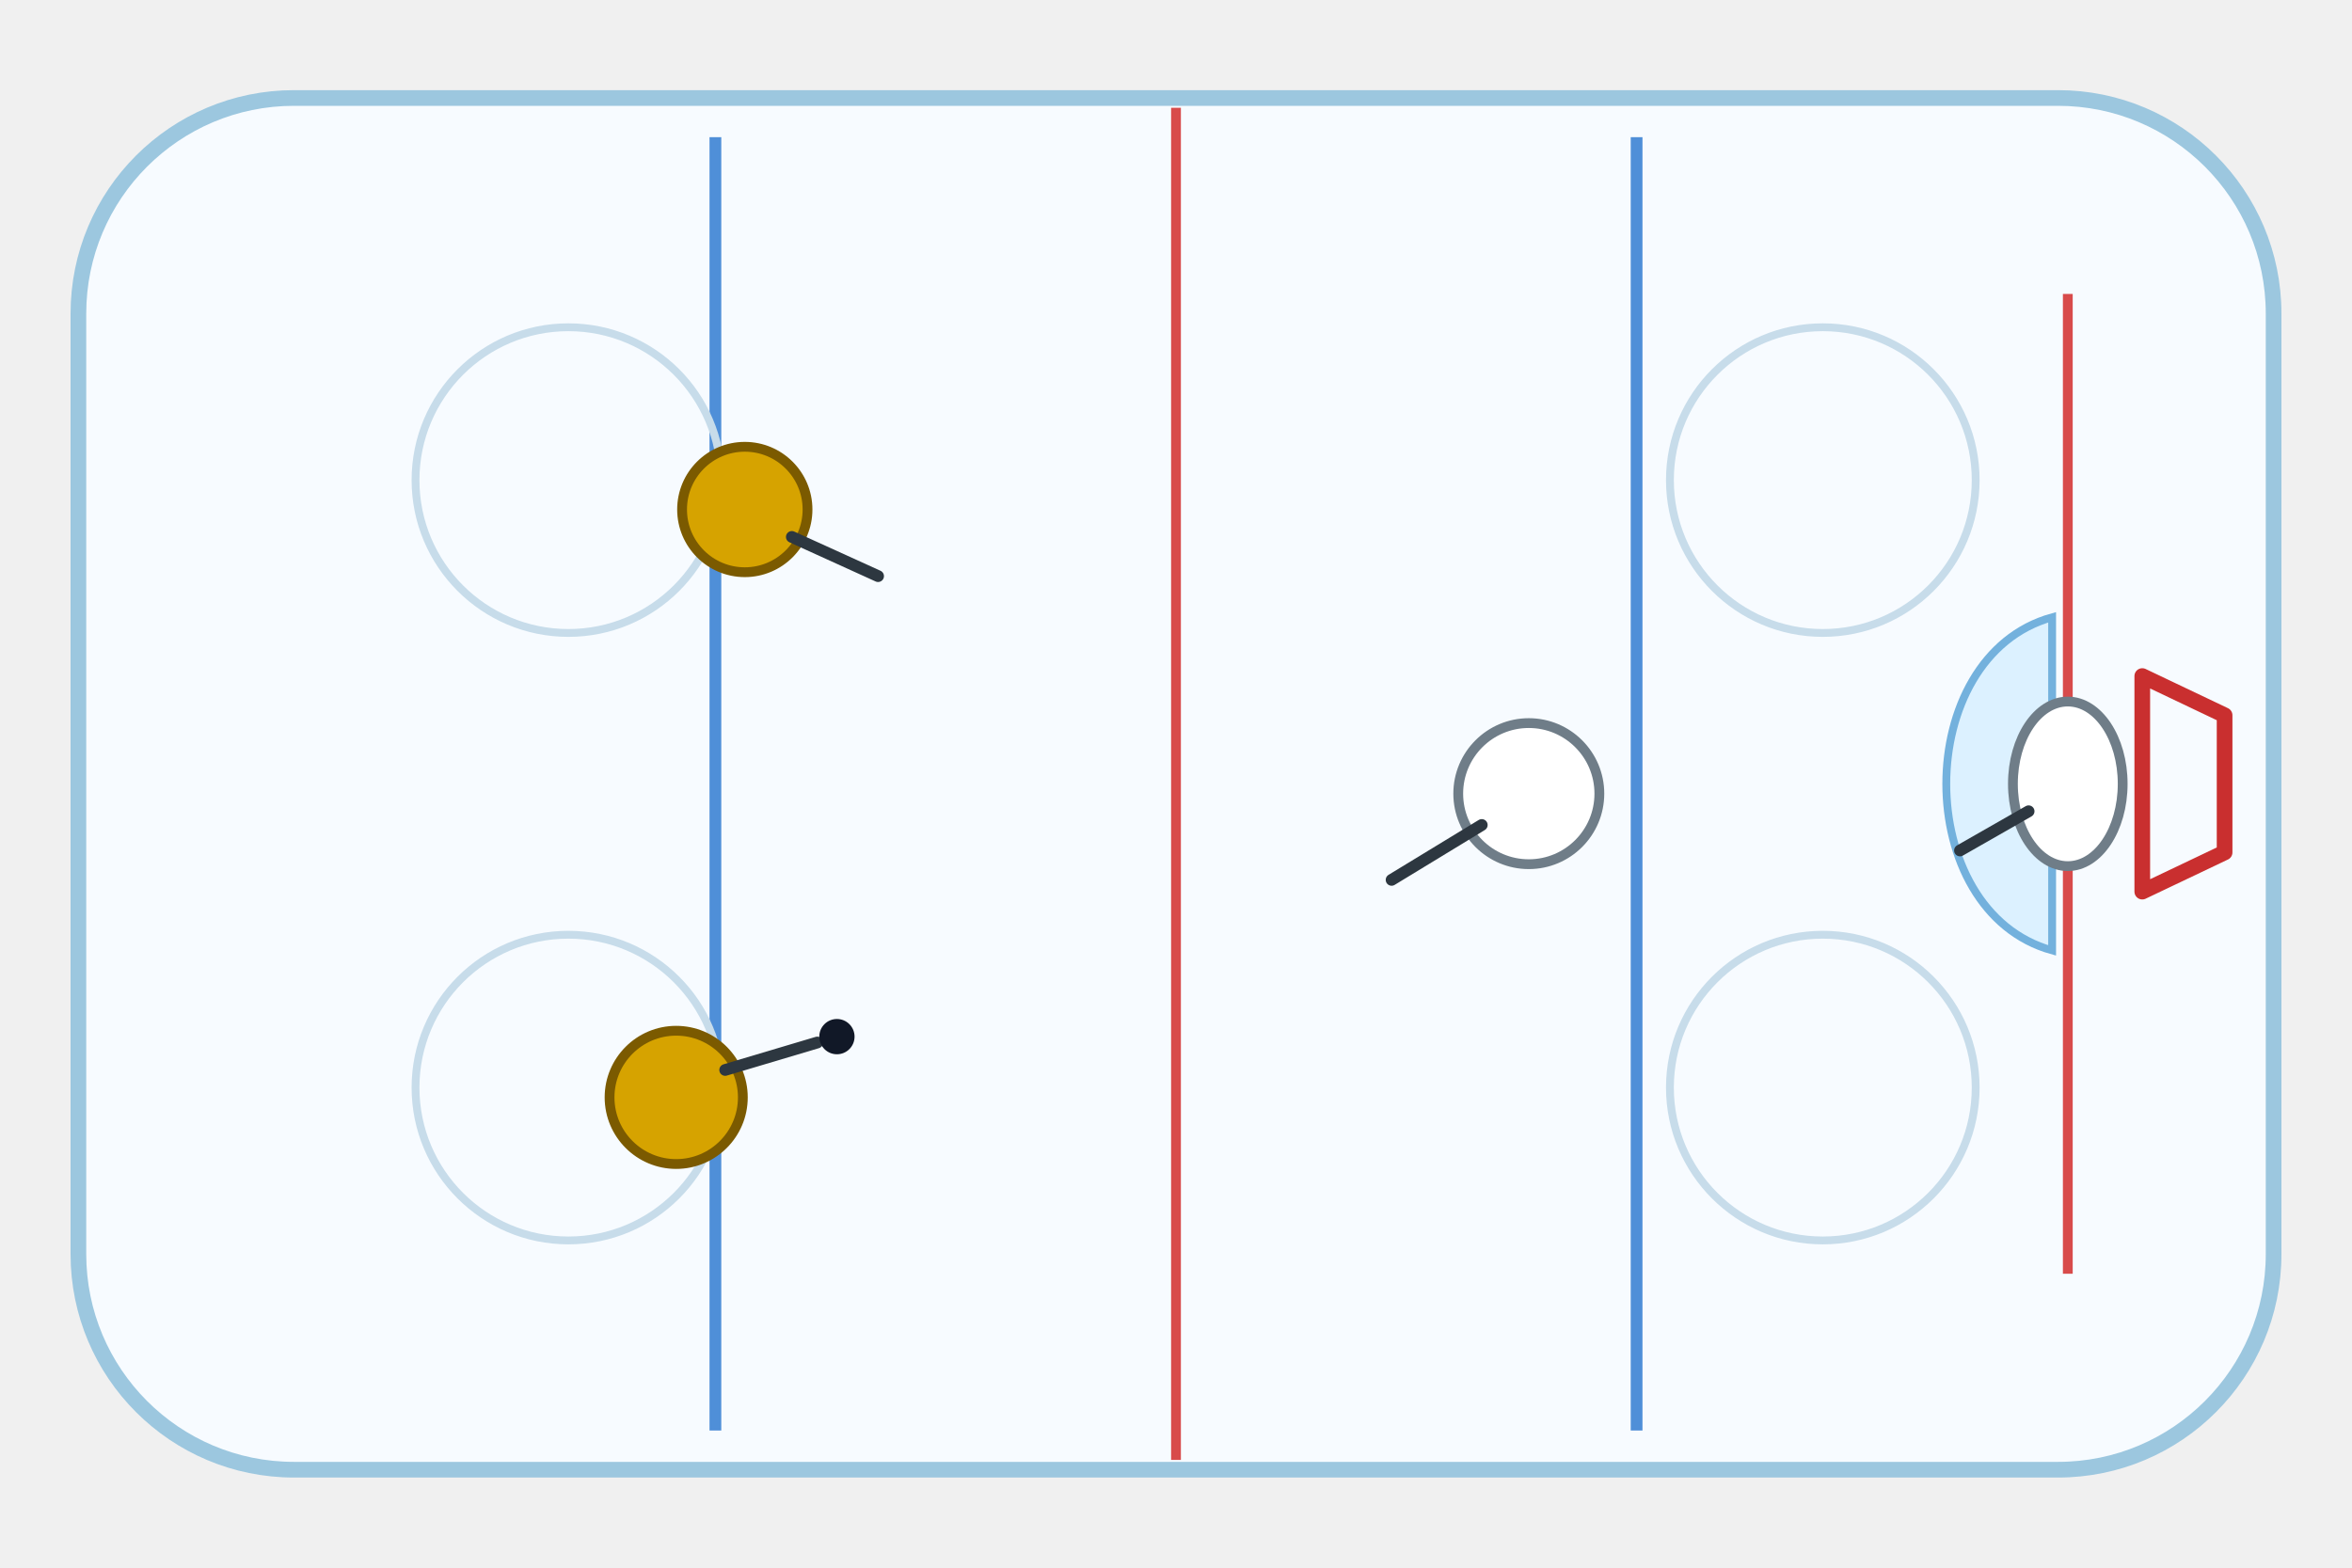
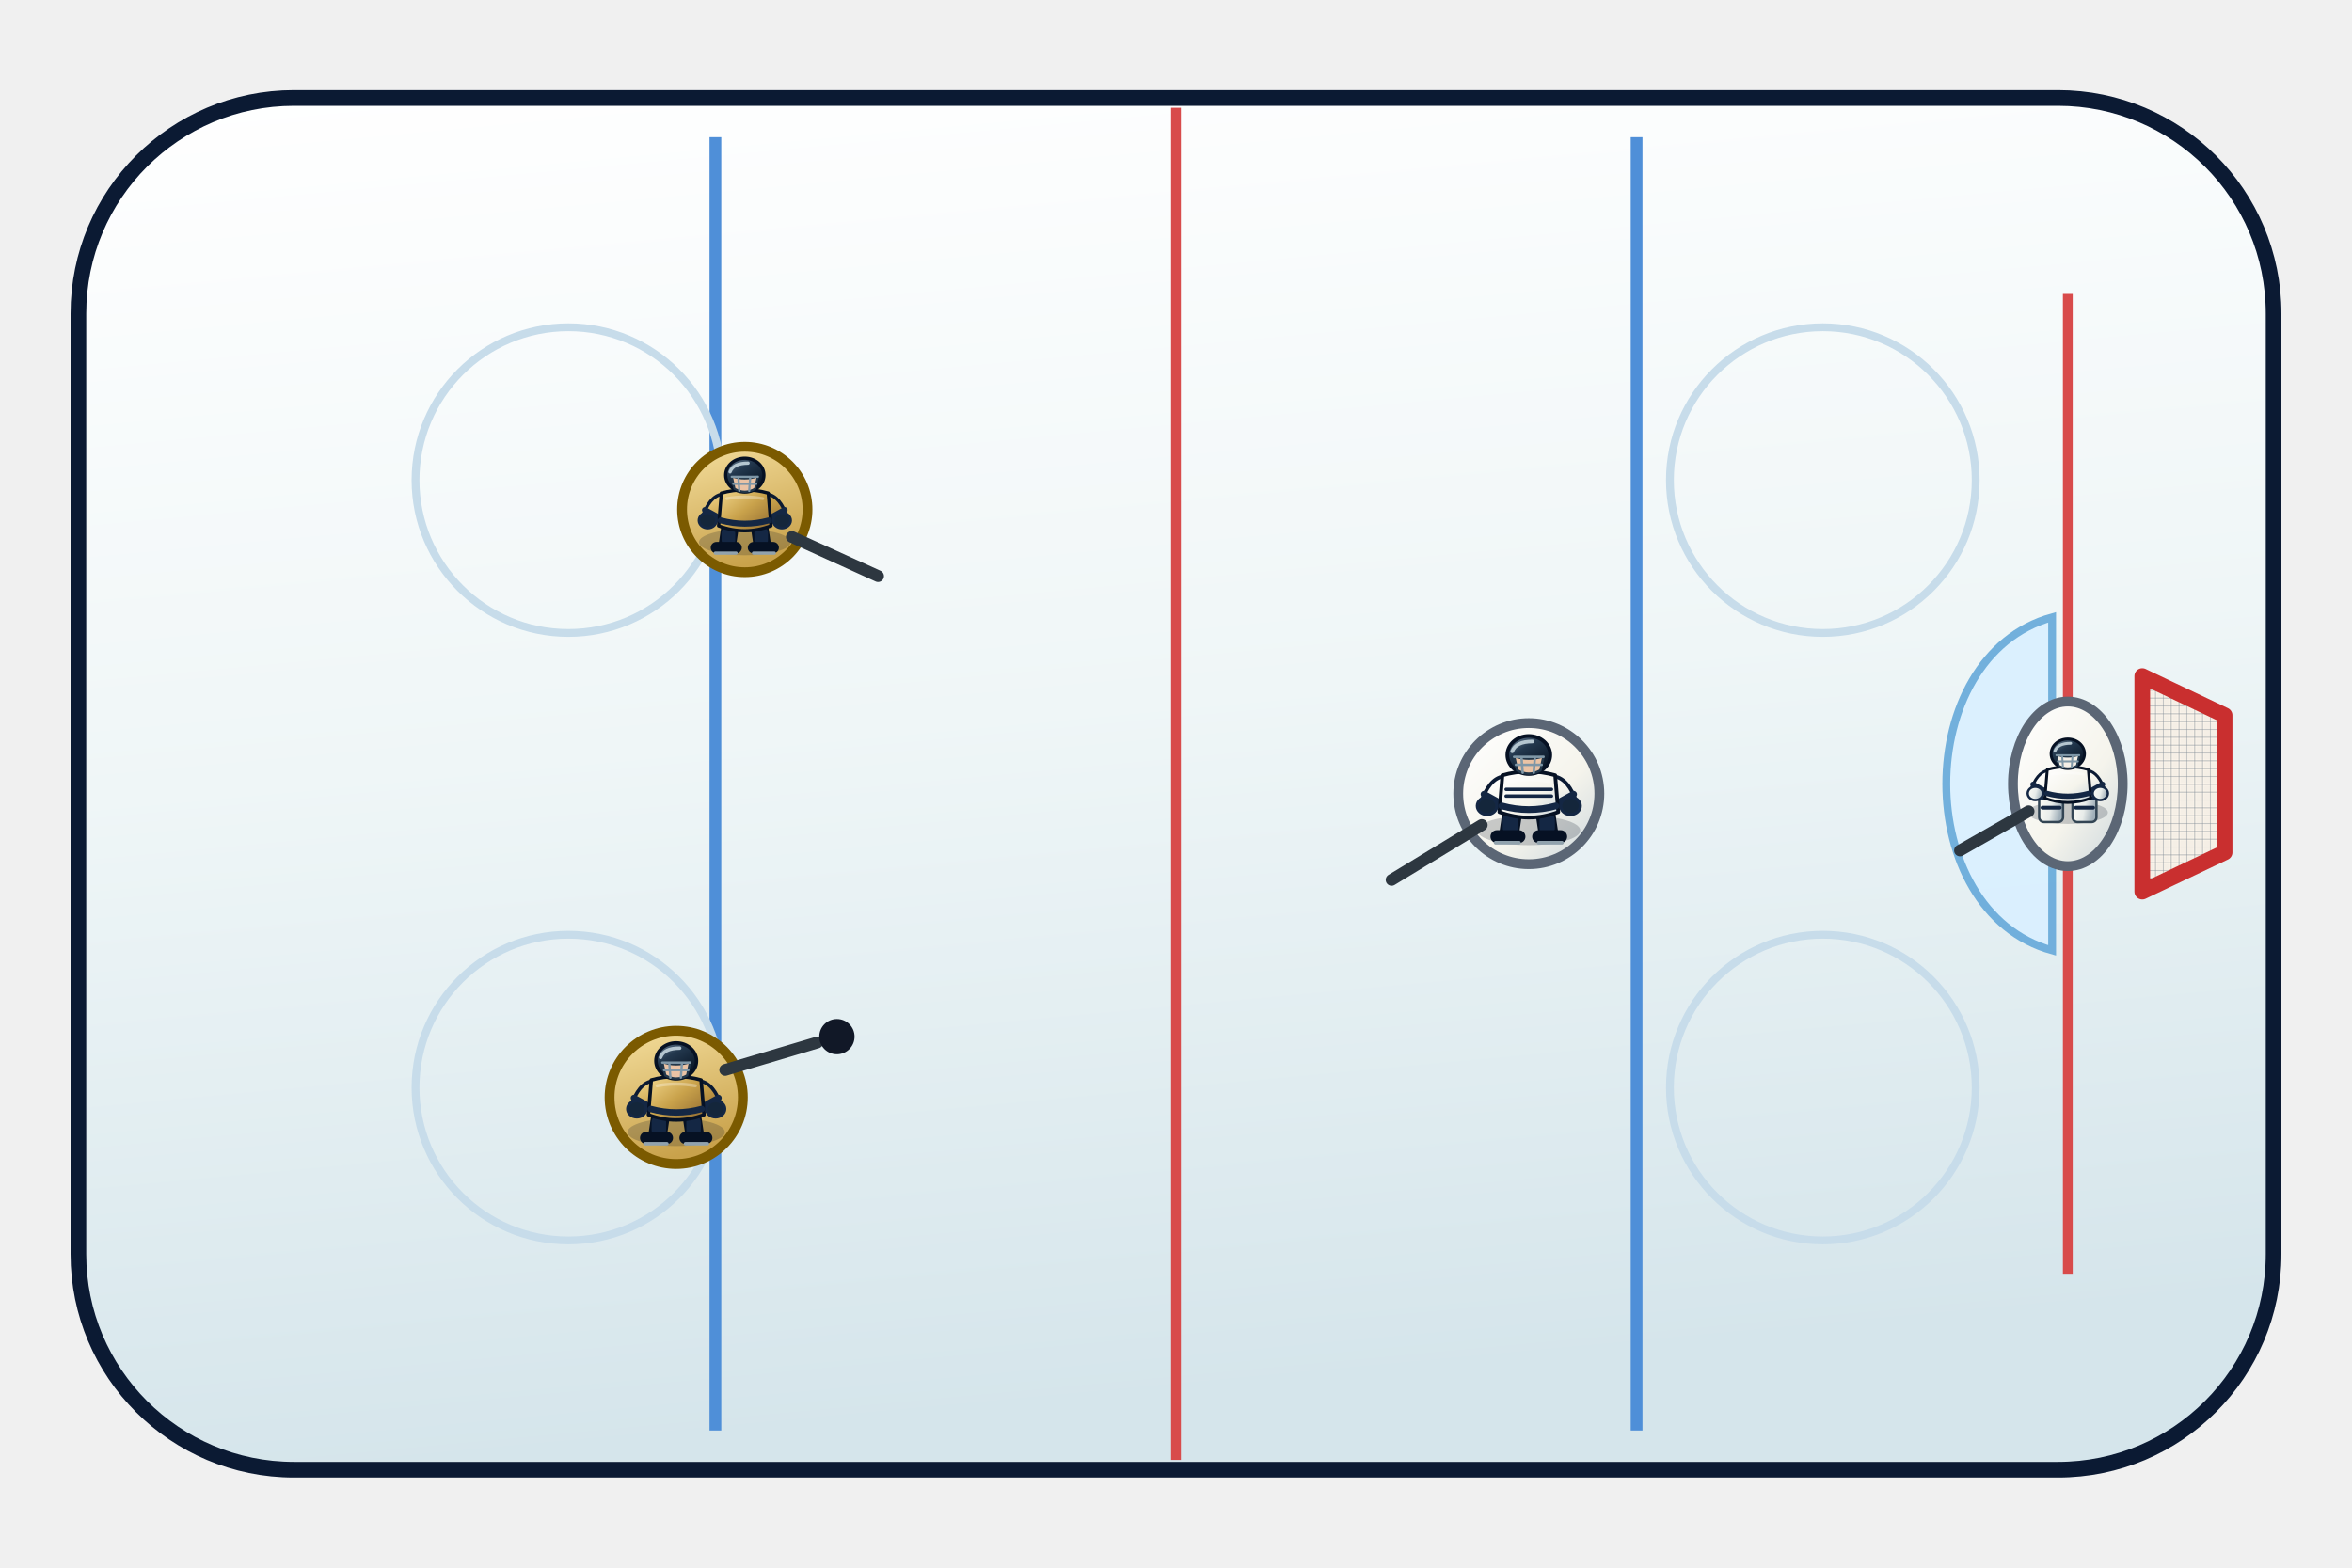
<svg xmlns="http://www.w3.org/2000/svg" width="1200" height="800" viewBox="0 0 1200 800" role="img" aria-labelledby="title desc">
  <defs>
+     <linearGradient id="icePaint" x1="0" y1="0" x2="0.15" y2="1">
+       <stop stop-color="#FFFFFF" />
+       <stop offset=".5" stop-color="#EFF6F7" />
+       <stop offset="1" stop-color="#D5E5EB" />
+     </linearGradient>
+     <radialGradient id="iceLight" cx=".48" cy=".2" r=".75">
+       <stop stop-color="#FFFFFF" stop-opacity=".65" />
+       <stop offset="1" stop-color="#FFFFFF" stop-opacity="0" />
+     </radialGradient>
+     <linearGradient id="goldJersey" x1="0" y1="0" x2="1" y2="1">
+       <stop stop-color="#F3D88D" />
+       <stop offset=".5" stop-color="#C9A24B" />
+       <stop offset="1" stop-color="#916A2F" />
+     </linearGradient>
+     <linearGradient id="navyJersey" x1="0" y1="0" x2="1" y2="1">
+       <stop stop-color="#607D9D" />
+       <stop offset=".48" stop-color="#294363" />
+       <stop offset="1" stop-color="#0B1A33" />
+     </linearGradient>
+     <linearGradient id="helmetPaint" x1="0" y1="0" x2=".7" y2="1">
+       <stop stop-color="#71869A" />
+       <stop offset=".4" stop-color="#23384E" />
+       <stop offset="1" stop-color="#071322" />
+     </linearGradient>
+     <linearGradient id="padPaint" x1="0" y1="0" x2="1" y2=".25">
+       <stop stop-color="#FFFDF7" />
+       <stop offset=".6" stop-color="#E8ECEA" />
+       <stop offset="1" stop-color="#A0AFB9" />
+     </linearGradient>
+     <pattern id="netMesh" width="4" height="4" patternUnits="userSpaceOnUse">
+       <rect width="4" height="4" fill="#F5EFE6" />
+       <path d="M0 0h4v4" fill="none" stroke="#7B8792" stroke-width=".4" />
+     </pattern>
+     <linearGradient id="whiteJersey" x1="0" y1="0" x2="1" y2="1">
+       <stop stop-color="#FFFFFF" />
+       <stop offset=".6" stop-color="#F5F4EC" />
+       <stop offset="1" stop-color="#CBD6DC" />
+     </linearGradient>
+     <linearGradient id="goldShell" x1="0" y1="0" x2=".3" y2="1">
+       <stop stop-color="#F4DE9D" />
+       <stop offset="1" stop-color="#C9A24B" />
+     </linearGradient>
+     <g id="art-gold">
+       <g transform="translate(0 0) rotate(0) scale(1)" stroke-linecap="round" stroke-linejoin="round">
+         <ellipse cx="0" cy="6" rx="8.4" ry="2.4" fill="#061123" opacity=".2" />
+         <path d="M-2.6 2.5l-.6 4m5.8-4 .6 4" stroke="#061123" stroke-width="3.2" />
+         <path d="M-3 4.3v1.3m6-1.3v1.3" stroke="#142744" stroke-width="2.5" />
+         <path d="M-5.2 7h3.6m3.2 0h3.6" stroke="#061123" stroke-width="2.1" />
+         <path d="M-5.4 8h3.8m3.2 0h3.8" stroke="#91A2AD" stroke-width=".6" />
+         <path d="M-4.2-2.8Q-6.5-2.4-7.8 1.5L-6 3-3-.3M4.2-2.8Q6.5-2.4 7.8 1.5L6 3 3-.3" fill="url(#goldJersey)" stroke="#0B1A33" stroke-width=".6" />
+         <path d="M-7.3 .1-5.3 1.2m12.6-1.1-2 1.1" stroke="#142744" stroke-width="1.1" />
+         <path d="M-4.3-3Q0-4.2 4.3-3L4.8 3Q0 4.8-4.8 3Z" fill="url(#goldJersey)" stroke="#061123" stroke-width=".6" />
+         <path d="M-4.4 2Q0 3.2 4.4 2" fill="none" stroke="#142744" stroke-width="1.1" />
+         <path d="M-3.3-2Q0-2.6 3.3-2" fill="none" stroke="#FFFFFF" opacity=".3" stroke-width=".55" />
+         <ellipse cx="-6.8" cy="2" rx="1.6" ry="1.4" fill="#14263B" stroke="#142744" stroke-width=".5" />
+         <ellipse cx="6.8" cy="2" rx="1.6" ry="1.4" fill="#14263B" stroke="#142744" stroke-width=".5" />
+         <g transform="translate(0 -1.2)">
+           <ellipse cx="0" cy="-5.1" rx="3.5" ry="3.1" fill="url(#helmetPaint)" stroke="#061123" stroke-width=".6" />
+           <path d="M-2.7-5.7Q-2.1-7.3 .6-7.3" fill="none" stroke="#B5C6D0" stroke-width=".6" />
+           <path d="M-2.4-4.9Q0-4.1 2.4-4.9L1.9-2.6Q0-1.5-1.9-2.6Z" fill="#EAC3A5" stroke="#22374A" stroke-width=".4" />
+           <path d="M-2.4-4.8h4.8m-4.5 1.3h4.2m-3.3-1.3.2 2.6m2-2.6-.2 2.6" fill="none" stroke="#7F97A7" stroke-width=".4" />
+         </g>
+       </g>
+     </g>
+     <g id="art-white">
+       <g transform="translate(0 0) rotate(0) scale(1)" stroke-linecap="round" stroke-linejoin="round">
+         <ellipse cx="0" cy="6" rx="8.4" ry="2.4" fill="#061123" opacity=".2" />
+         <path d="M-2.6 2.5l-.6 4m5.8-4 .6 4" stroke="#061123" stroke-width="3.2" />
+         <path d="M-3 4.3v1.3m6-1.3v1.3" stroke="#142744" stroke-width="2.5" />
+         <path d="M-5.2 7h3.6m3.2 0h3.6" stroke="#061123" stroke-width="2.1" />
+         <path d="M-5.4 8h3.8m3.2 0h3.8" stroke="#91A2AD" stroke-width=".6" />
+         <path d="M-4.2-2.8Q-6.5-2.4-7.8 1.5L-6 3-3-.3M4.2-2.8Q6.5-2.4 7.8 1.5L6 3 3-.3" fill="url(#whiteJersey)" stroke="#0B1A33" stroke-width=".6" />
+         <path d="M-7.3 .1-5.3 1.2m12.6-1.1-2 1.1" stroke="#142744" stroke-width="1.1" />
+         <path d="M-4.3-3Q0-4.2 4.3-3L4.8 3Q0 4.8-4.8 3Z" fill="url(#whiteJersey)" stroke="#061123" stroke-width=".6" />
+         <path d="M-4.4 2Q0 3.2 4.4 2" fill="none" stroke="#142744" stroke-width="1.1" />
+         <path d="M-3.3-2Q0-2.6 3.3-2" fill="none" stroke="#FFFFFF" opacity=".3" stroke-width=".55" />
+         <ellipse cx="-6.8" cy="2" rx="1.6" ry="1.4" fill="#14263B" stroke="#142744" stroke-width=".5" />
+         <ellipse cx="6.8" cy="2" rx="1.6" ry="1.4" fill="#14263B" stroke="#142744" stroke-width=".5" />
+         <path d="M-3.7-.7h7.4m-7.4 1.1h7.4" fill="none" stroke="#142744" stroke-width=".55" />
+         <g transform="translate(0 -1.2)">
+           <ellipse cx="0" cy="-5.1" rx="3.5" ry="3.1" fill="url(#helmetPaint)" stroke="#061123" stroke-width=".6" />
+           <path d="M-2.7-5.7Q-2.1-7.3 .6-7.3" fill="none" stroke="#B5C6D0" stroke-width=".6" />
+           <path d="M-2.4-4.9Q0-4.1 2.4-4.9L1.9-2.6Q0-1.5-1.9-2.6Z" fill="#EAC3A5" stroke="#22374A" stroke-width=".4" />
+           <path d="M-2.4-4.8h4.8m-4.5 1.3h4.2m-3.3-1.3.2 2.6m2-2.6-.2 2.6" fill="none" stroke="#7F97A7" stroke-width=".4" />
+         </g>
+       </g>
+     </g>
+     <g id="art-goalie">
+       <g transform="translate(0 0) rotate(0) scale(1)" stroke-linecap="round" stroke-linejoin="round">
+         <ellipse cx="0" cy="6" rx="8.4" ry="2.4" fill="#061123" opacity=".2" />
+         <rect x="-6" y="1.5" width="5" height="6.5" rx="1" fill="url(#padPaint)" stroke="#334554" stroke-width=".5" />
+         <rect x="1" y="1.5" width="5" height="6.5" rx="1" fill="url(#padPaint)" stroke="#334554" stroke-width=".5" />
+         <path d="M-5.3 3h3.6m3.4 0h3.6m-10.6 2h3.6m3.4 0h3.6" stroke="#142744" stroke-width=".8" />
+         <path d="M-4.2-2.8Q-6.5-2.4-7.8 1.5L-6 3-3-.3M4.2-2.8Q6.5-2.4 7.8 1.5L6 3 3-.3" fill="url(#whiteJersey)" stroke="#0B1A33" stroke-width=".6" />
+         <path d="M-7.3 .1-5.3 1.2m12.6-1.1-2 1.1" stroke="#142744" stroke-width="1.1" />
+         <path d="M-4.3-3Q0-4.2 4.3-3L4.8 3Q0 4.8-4.8 3Z" fill="url(#whiteJersey)" stroke="#061123" stroke-width=".6" />
+         <path d="M-4.4 2Q0 3.2 4.4 2" fill="none" stroke="#142744" stroke-width="1.1" />
+         <path d="M-3.3-2Q0-2.6 3.3-2" fill="none" stroke="#FFFFFF" opacity=".3" stroke-width=".55" />
+         <ellipse cx="-6.8" cy="2" rx="1.6" ry="1.4" fill="url(#padPaint)" stroke="#142744" stroke-width=".5" />
+         <ellipse cx="6.8" cy="2" rx="1.6" ry="1.4" fill="url(#padPaint)" stroke="#142744" stroke-width=".5" />
+         <g transform="translate(0 -1.2)">
+           <ellipse cx="0" cy="-5.1" rx="3.5" ry="3.1" fill="url(#helmetPaint)" stroke="#061123" stroke-width=".6" />
+           <path d="M-2.7-5.7Q-2.1-7.3 .6-7.3" fill="none" stroke="#B5C6D0" stroke-width=".6" />
+           <path d="M-2.4-4.9Q0-4.1 2.4-4.9L1.9-2.6Q0-1.5-1.9-2.6Z" fill="#F5EFE6" stroke="#22374A" stroke-width=".4" />
+           <path d="M-2.4-4.8h4.8m-4.5 1.3h4.2m-3.3-1.3.2 2.6m2-2.6-.2 2.6" fill="none" stroke="#7F97A7" stroke-width=".4" />
+         </g>
+       </g>
+     </g>
    <style>
-       .ice{fill:#f7fbff;stroke:#9cc7df;stroke-width:8}
+       .ice{fill:url(#icePaint);stroke:#0B1A33;stroke-width:8}
      .line-red{stroke:#d84b4b;stroke-width:5}
      .line-blue{stroke:#4f8fd8;stroke-width:6}
      .circle{fill:none;stroke:#c7dcea;stroke-width:4}
-       .gold{fill:#d6a300;stroke:#7b5a00;stroke-width:5}
-       .white{fill:#ffffff;stroke:#6f7d88;stroke-width:5}
+       .gold{fill:url(#goldShell);stroke:#7b5a00;stroke-width:5}
+       .white{fill:url(#whiteJersey);stroke:#5B6675;stroke-width:5}
      .stick{stroke:#2d3740;stroke-width:6;stroke-linecap:round}
      .puck{fill:#111827}
      .net{fill:none;stroke:#c92f2f;stroke-width:8;stroke-linecap:round;stroke-linejoin:round}
      .crease{fill:#d9f0ff;stroke:#65a9d9;stroke-width:4;opacity:.9}
    </style>
  </defs>
  <rect class="ice" x="40" y="50" width="1120" height="700" rx="110" />
  <line class="line-red" x1="600" y1="55" x2="600" y2="745" />
  <line class="line-blue" x1="365" y1="70" x2="365" y2="730" />
  <line class="line-blue" x1="835" y1="70" x2="835" y2="730" />
  <line class="line-red" x1="1055" y1="150" x2="1055" y2="650" />
  <circle class="circle" cx="290" cy="245" r="78" />
  <circle class="circle" cx="290" cy="555" r="78" />
  <circle class="circle" cx="930" cy="245" r="78" />
  <circle class="circle" cx="930" cy="555" r="78" />
  <path class="crease" d="M1047 315 C975 335 975 465 1047 485 Z" />
+   <path d="M1093 345 1135 365 1135 435 1093 455Z" fill="url(#netMesh)" />
  <path class="net" d="M1093 345 L1093 455 M1093 345 L1135 365 M1093 455 L1135 435 M1135 365 L1135 435" />
  <g transform="translate(1055 400)">
    <ellipse class="white" cx="0" cy="0" rx="28" ry="42" />
+     <use href="#art-goalie" transform="scale(2.434783)" />
    <line class="stick" x1="-20" y1="14" x2="-55" y2="34" />
  </g>
  <g transform="translate(345 560)">
    <circle class="gold" cx="0" cy="0" r="34" />
+     <use href="#art-gold" transform="scale(2.956522)" />
    <line class="stick" x1="25" y1="-14" x2="72" y2="-28" />
    <circle class="puck" cx="82" cy="-31" r="9" />
  </g>
  <g transform="translate(380 260)">
    <circle class="gold" cx="0" cy="0" r="32" />
+     <use href="#art-gold" transform="scale(2.782609)" />
    <line class="stick" x1="24" y1="14" x2="68" y2="34" />
  </g>
  <g transform="translate(780 405)">
    <circle class="white" cx="0" cy="0" r="36" />
+     <use href="#art-white" transform="scale(3.130435)" />
    <line class="stick" x1="-24" y1="16" x2="-70" y2="44" />
  </g>
</svg>
